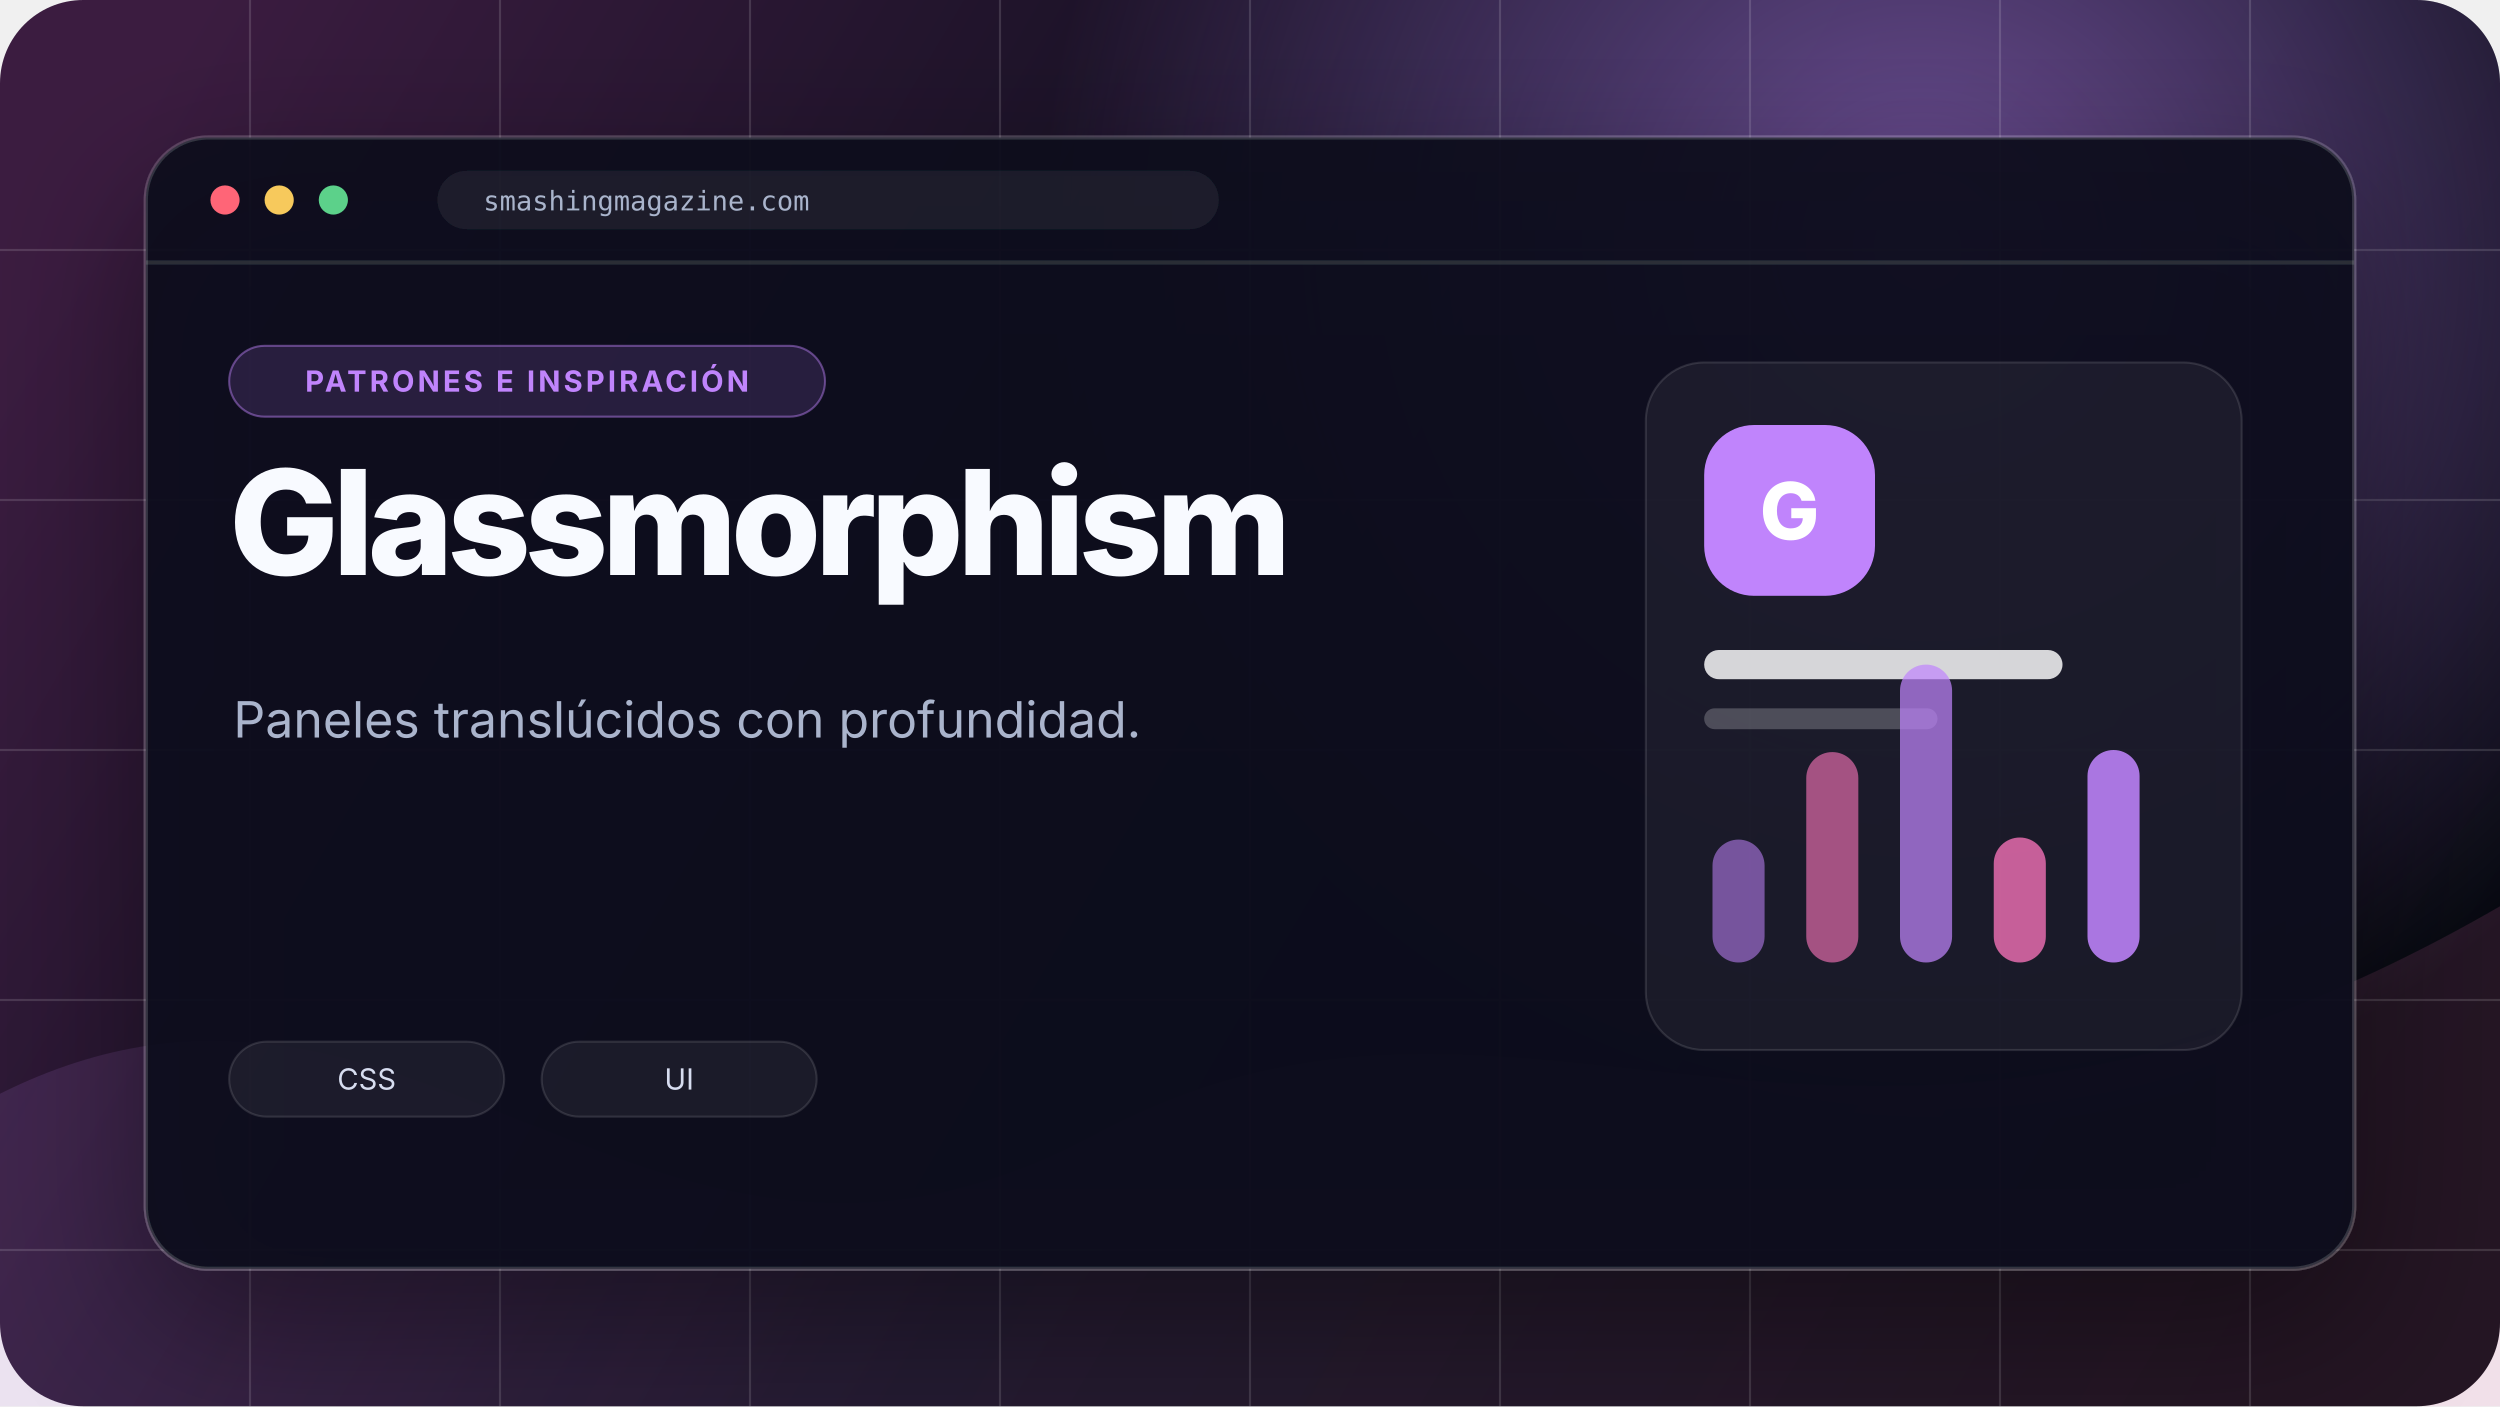
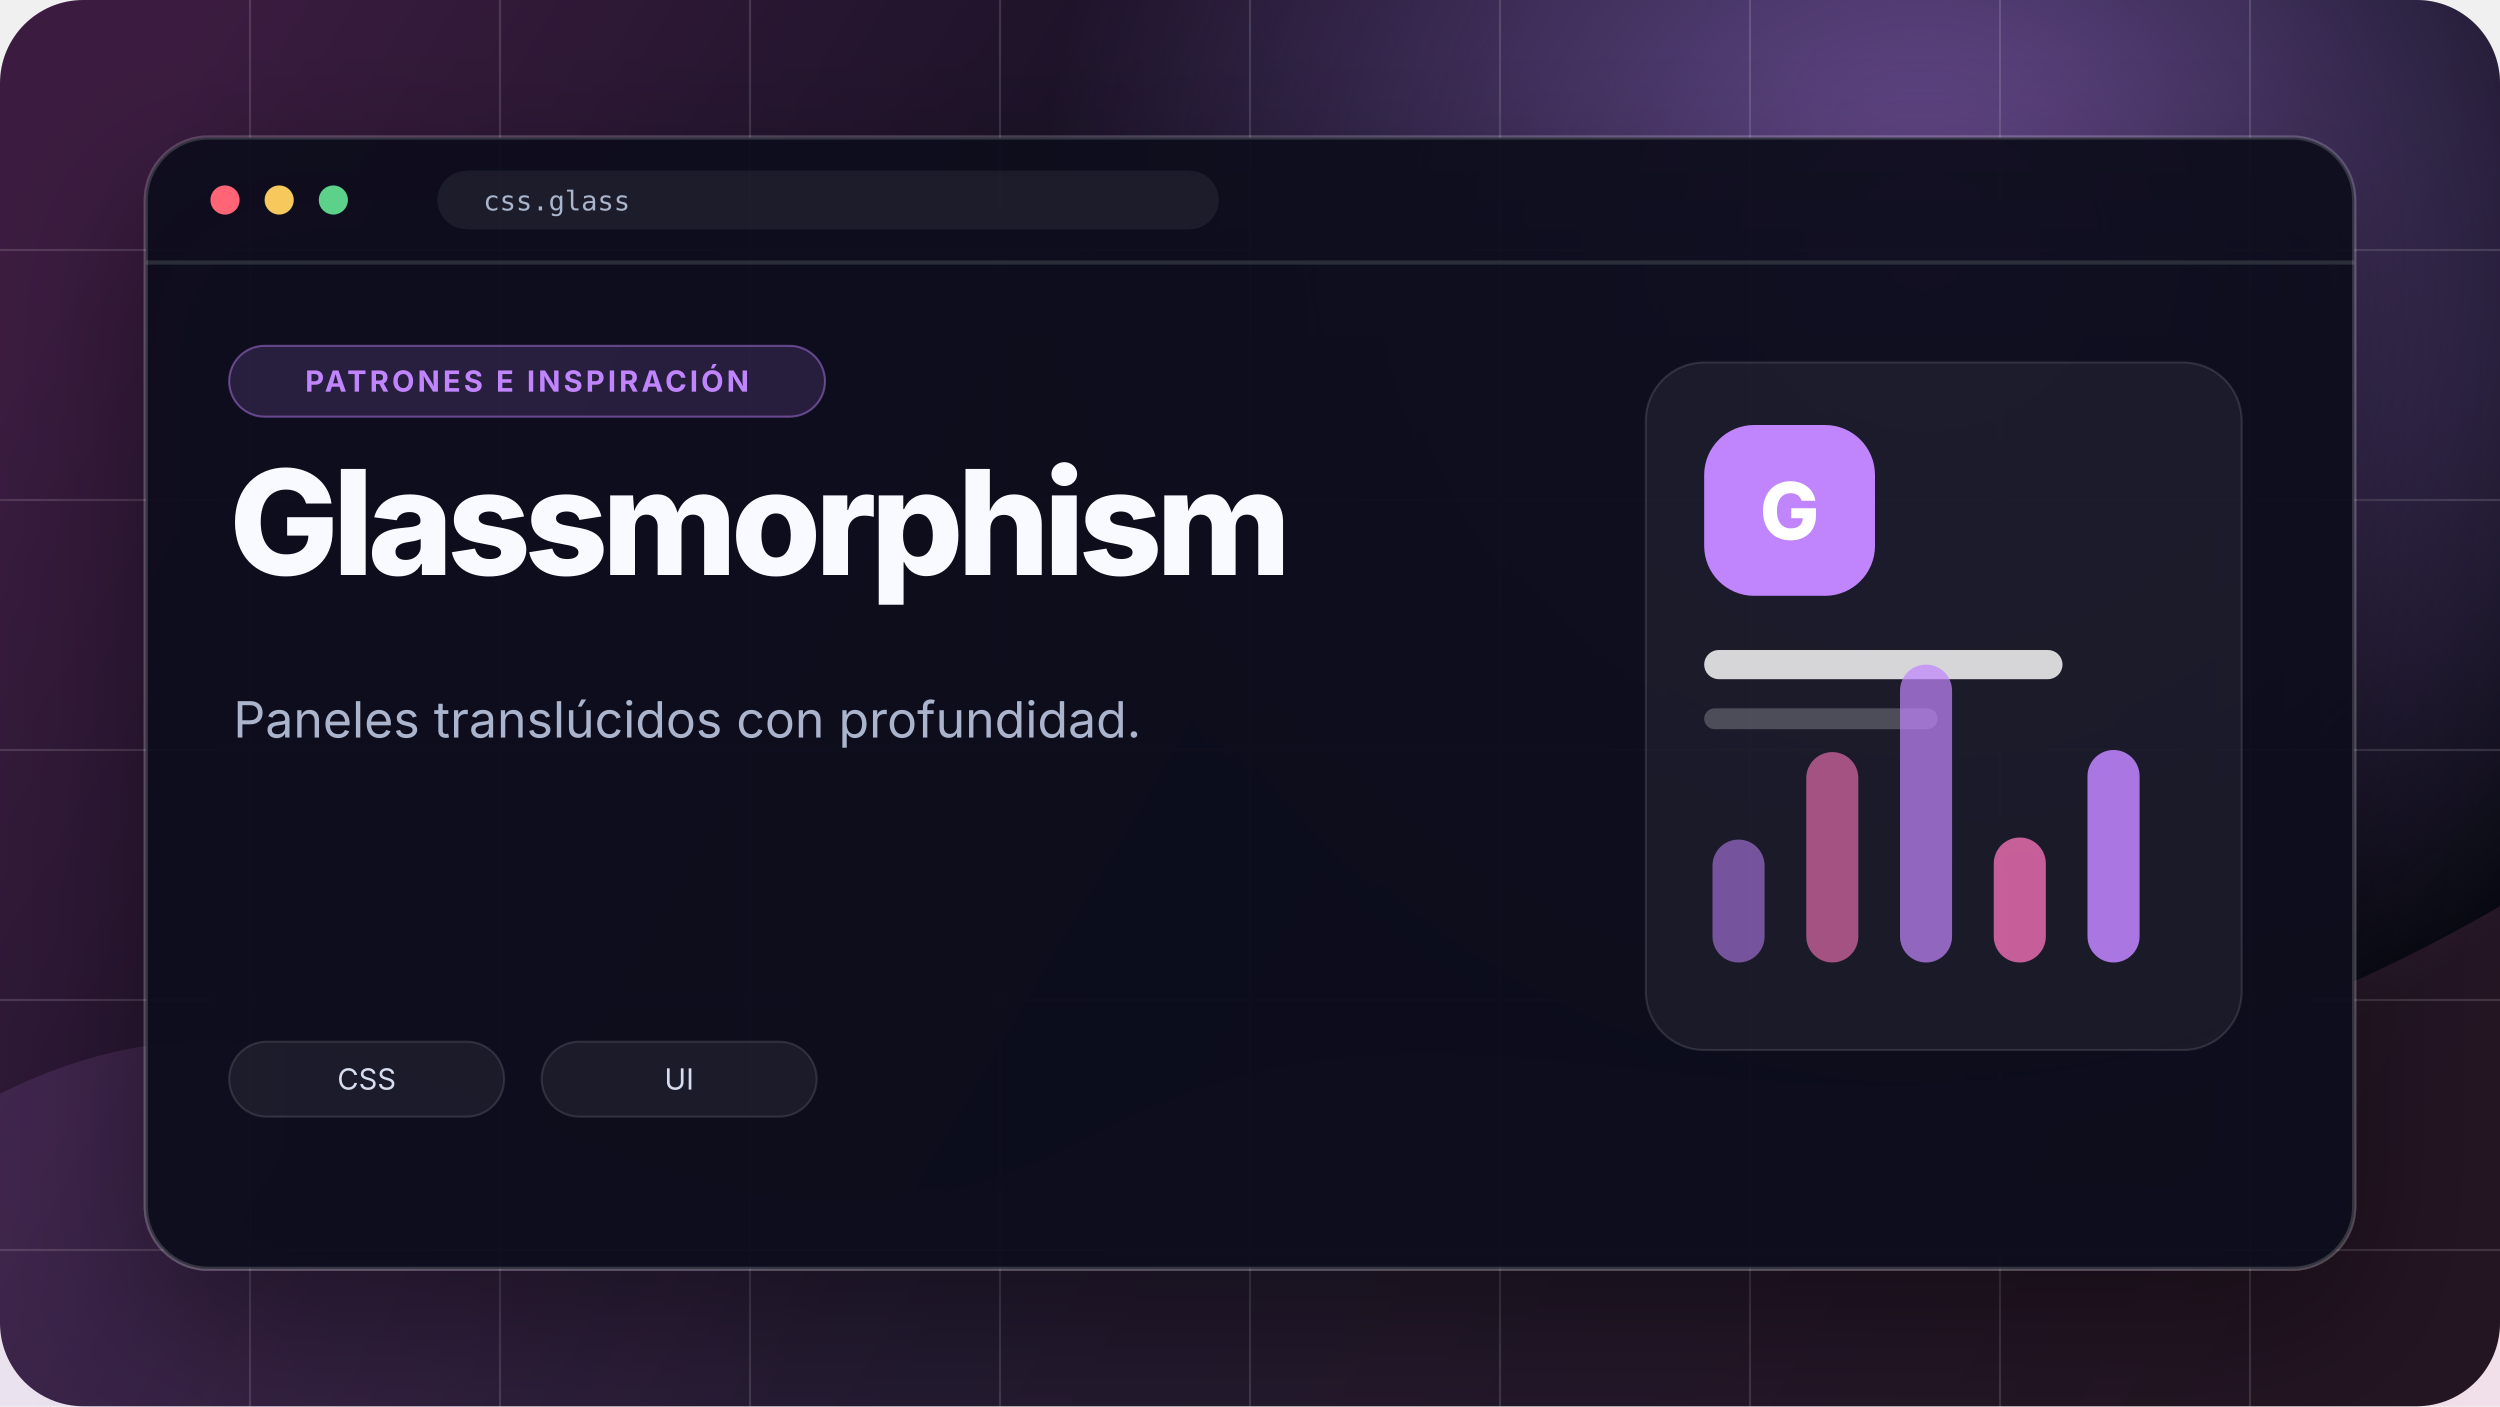
<svg xmlns="http://www.w3.org/2000/svg" width="1200" height="675" viewBox="0 0 1200 675" fill="none" role="img" aria-labelledby="title description">
  <defs>
    <linearGradient id="background" x1="80" y1="30" x2="1120" y2="645" gradientUnits="userSpaceOnUse">
      <stop stop-color="#3b1c40" />
      <stop offset="0.52" stop-color="#090D19" />
      <stop offset="1" stop-color="#05070D" />
    </linearGradient>
    <linearGradient id="accent" x1="130" y1="90" x2="1050" y2="600" gradientUnits="userSpaceOnUse">
      <stop stop-color="#c084fc" />
      <stop offset="1" stop-color="#f472b6" />
    </linearGradient>
    <radialGradient id="glow" cx="0" cy="0" r="1" gradientTransform="translate(925 120) rotate(133) scale(420 430)" gradientUnits="userSpaceOnUse">
      <stop stop-color="#c084fc" stop-opacity=".55" />
      <stop offset="1" stop-color="#c084fc" stop-opacity="0" />
    </radialGradient>
    <filter id="shadow" x="-20%" y="-20%" width="140%" height="160%">
      <feDropShadow dx="0" dy="28" stdDeviation="36" flood-color="#000" flood-opacity=".42" />
    </filter>
  </defs>
  <rect width="1200" height="675" rx="40" fill="url(#background)" />
  <rect width="1200" height="675" rx="40" fill="url(#glow)" />
  <path d="M0 525C200 425 310 660 525 545C735 432 880 620 1200 435V675H0V525Z" fill="url(#accent)" opacity=".13" />
  <g opacity=".14">
    <path d="M0 120H1200M0 240H1200M0 360H1200M0 480H1200M0 600H1200" stroke="#fff" />
    <path d="M120 0V675M240 0V675M360 0V675M480 0V675M600 0V675M720 0V675M840 0V675M960 0V675M1080 0V675" stroke="#fff" />
  </g>
  <g filter="url(#shadow)">
    <rect x="70" y="66" width="1060" height="543" rx="30" fill="#0C101D" fill-opacity=".93" stroke="#fff" stroke-opacity=".16" stroke-width="2" />
    <path d="M70 126H1130" stroke="#fff" stroke-opacity=".12" stroke-width="2" />
    <circle cx="108" cy="96" r="7" fill="#FF6577" />
    <circle cx="134" cy="96" r="7" fill="#F7C95C" />
    <circle cx="160" cy="96" r="7" fill="#5BD18A" />
    <rect x="210" y="82" width="375" height="28" rx="14" fill="#fff" fill-opacity=".06" />
-     <text x="232" y="101" fill="#AAB4CC" font-family="ui-monospace, SFMono-Regular, monospace" font-size="13">smashingmagazine.com</text>
+     <text x="232" y="101" fill="#AAB4CC" font-family="ui-monospace, SFMono-Regular, monospace" font-size="13">css.glass</text>
  </g>
  <rect x="110" y="166" width="286" height="34" rx="17" fill="#c084fc" fill-opacity=".15" stroke="#c084fc" stroke-opacity=".45" />
  <text x="253" y="188" text-anchor="middle" fill="#c084fc" font-family="Inter, Arial, sans-serif" font-size="14" font-weight="700" letter-spacing="1.5">PATRONES E INSPIRACIÓN</text>
  <text x="110" y="276" fill="#F8FAFF" font-family="Inter, Arial, sans-serif" font-size="70" font-weight="760" letter-spacing="-3">
    <tspan x="110" dy="0">Glassmorphism</tspan>
  </text>
  <text x="112" y="354" fill="#AAB4CC" font-family="Inter, Arial, sans-serif" font-size="24">
    <tspan x="112" dy="0">Paneles translúcidos con profundidad.</tspan>
  </text>
  <g transform="translate(790 174)">
    <rect width="286" height="330" rx="28" fill="#fff" fill-opacity=".055" stroke="#fff" stroke-opacity=".12" />
    <rect x="28" y="30" width="82" height="82" rx="24" fill="url(#accent)" />
    <text x="69" y="85" text-anchor="middle" fill="white" font-family="Inter, Arial, sans-serif" font-size="38" font-weight="800">G</text>
    <rect x="28" y="138" width="172" height="14" rx="7" fill="#fff" fill-opacity=".82" />
    <rect x="28" y="166" width="112" height="10" rx="5" fill="#fff" fill-opacity=".22" />
    <rect x="32" y="229" width="25" height="59" rx="12.5" fill="#c084fc" fill-opacity="0.55" />
    <rect x="77" y="187" width="25" height="101" rx="12.5" fill="#f472b6" fill-opacity="0.63" />
    <rect x="122" y="145" width="25" height="143" rx="12.5" fill="#c084fc" fill-opacity="0.71" />
    <rect x="167" y="228" width="25" height="60" rx="12.5" fill="#f472b6" fill-opacity="0.79" />
    <rect x="212" y="186" width="25" height="102" rx="12.5" fill="#c084fc" fill-opacity="0.87" />
  </g>
  <g transform="translate(110 500)">
    <rect x="0" width="132" height="36" rx="18" fill="#fff" fill-opacity=".06" stroke="#fff" stroke-opacity=".12" />
    <text x="66" y="23" text-anchor="middle" fill="#D7DDF0" font-family="Inter, Arial, sans-serif" font-size="14">CSS</text>
    <rect x="150" width="132" height="36" rx="18" fill="#fff" fill-opacity=".06" stroke="#fff" stroke-opacity=".12" />
    <text x="216" y="23" text-anchor="middle" fill="#D7DDF0" font-family="Inter, Arial, sans-serif" font-size="14">UI</text>
  </g>
</svg>
